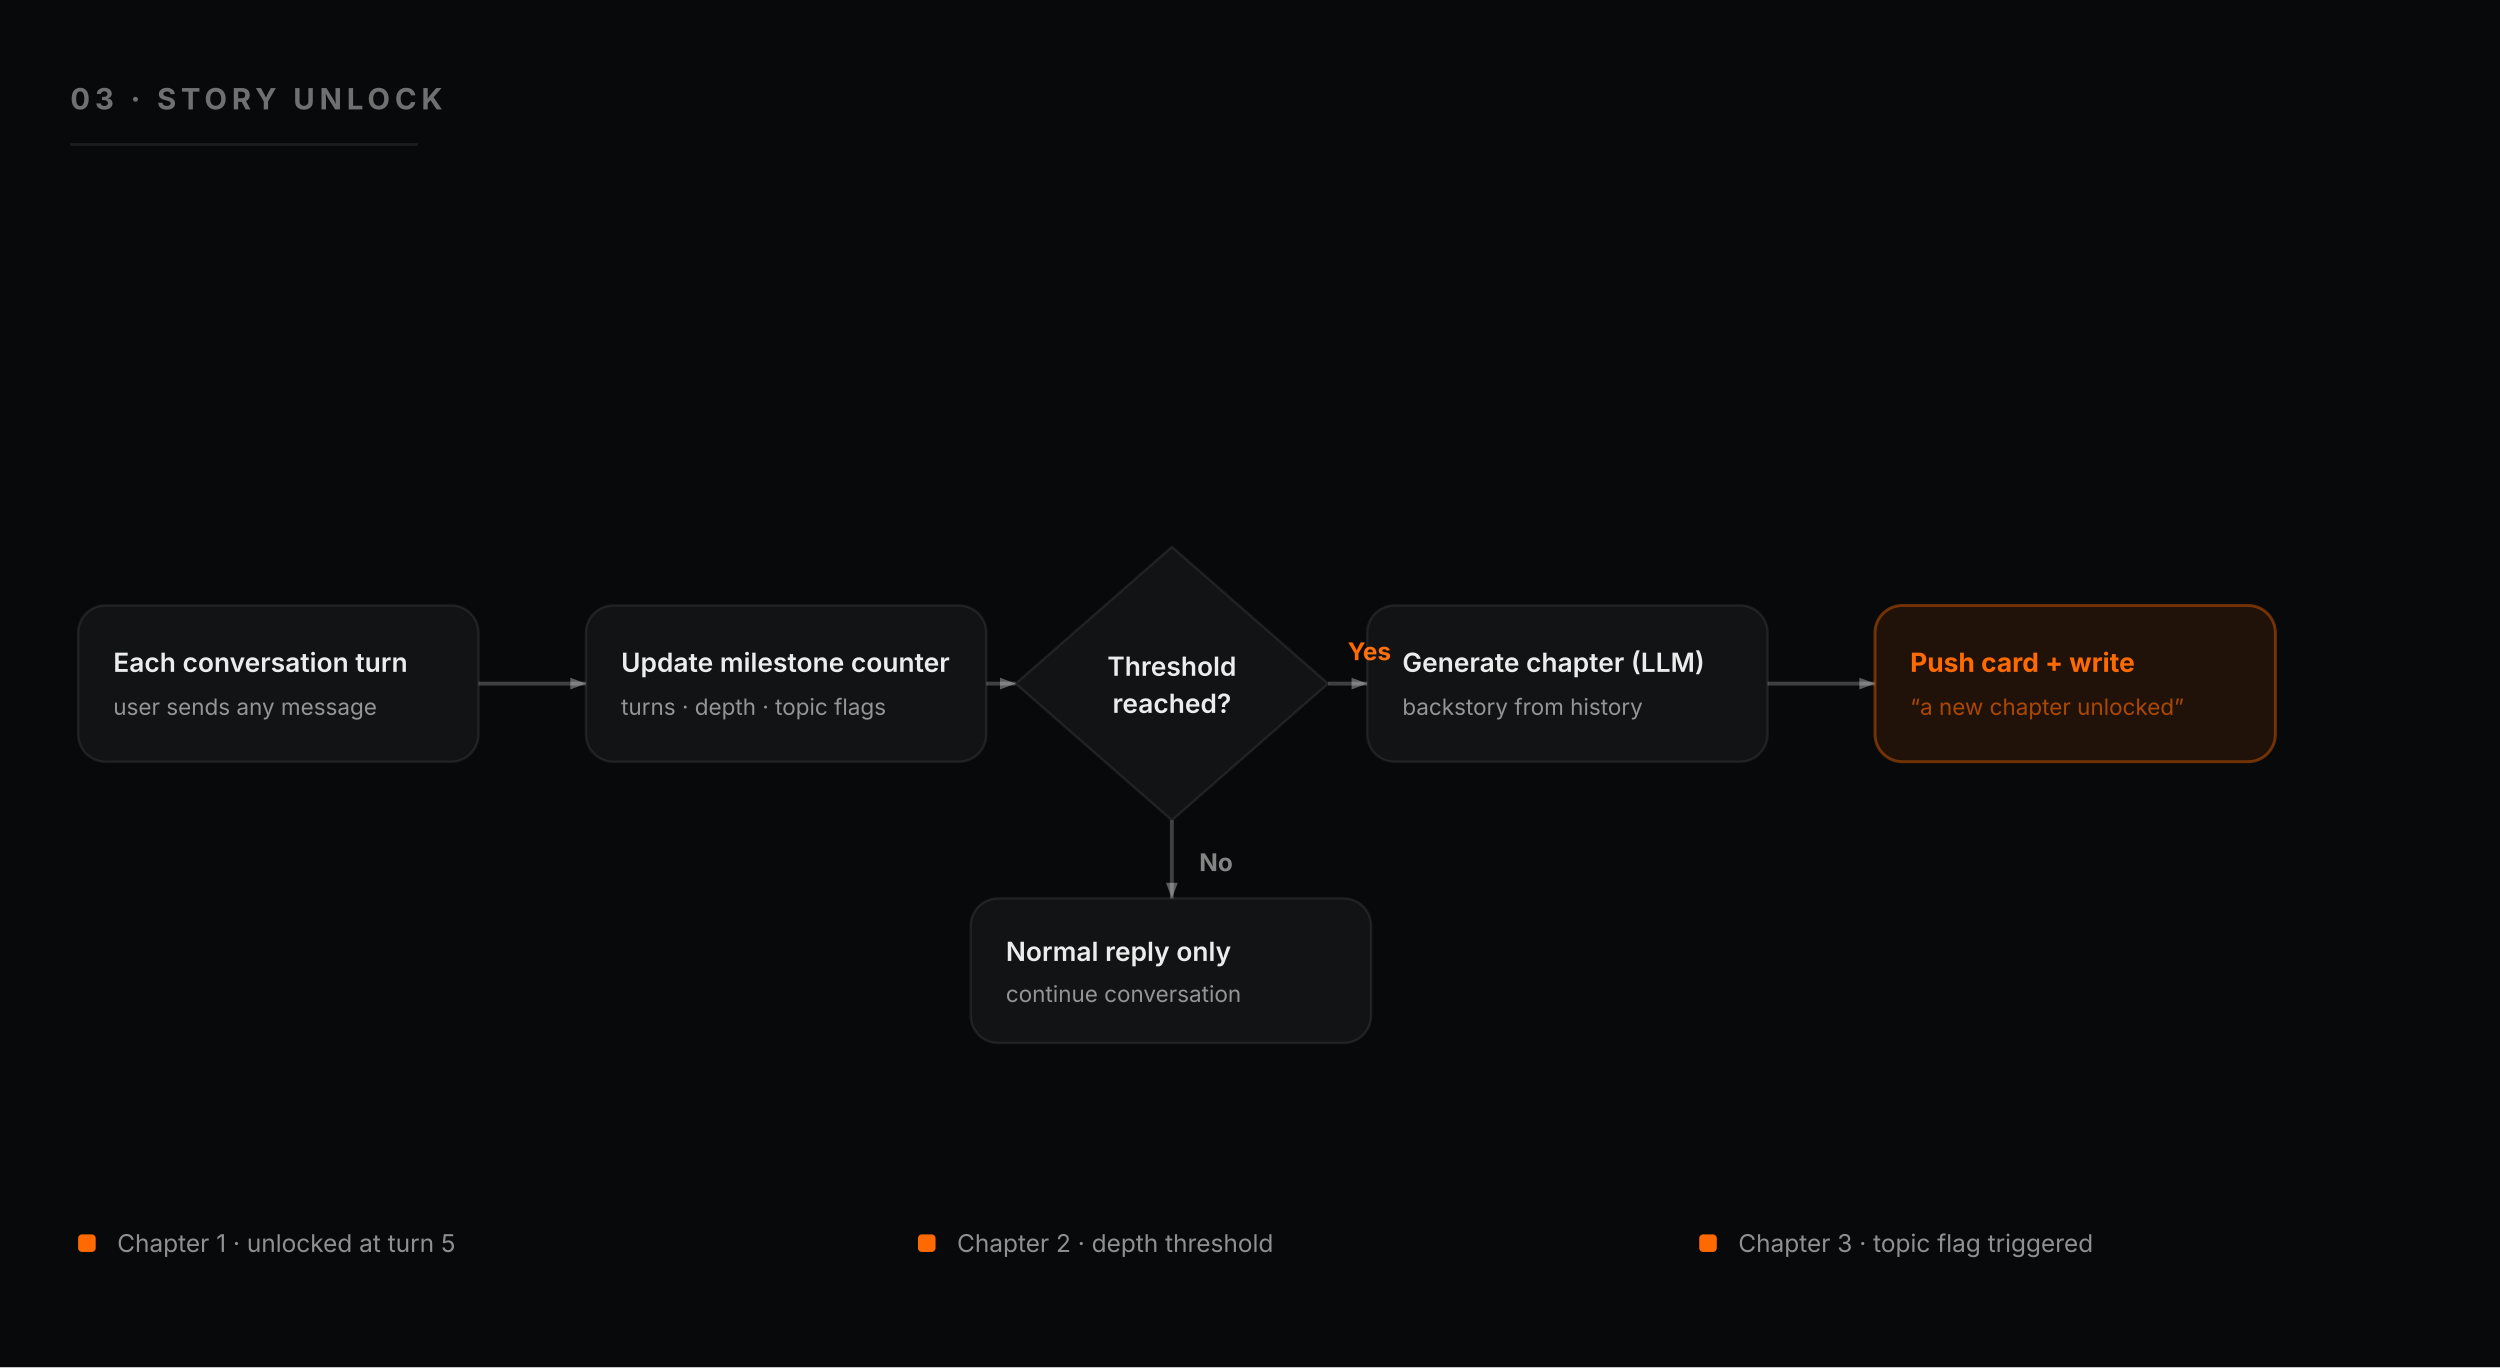
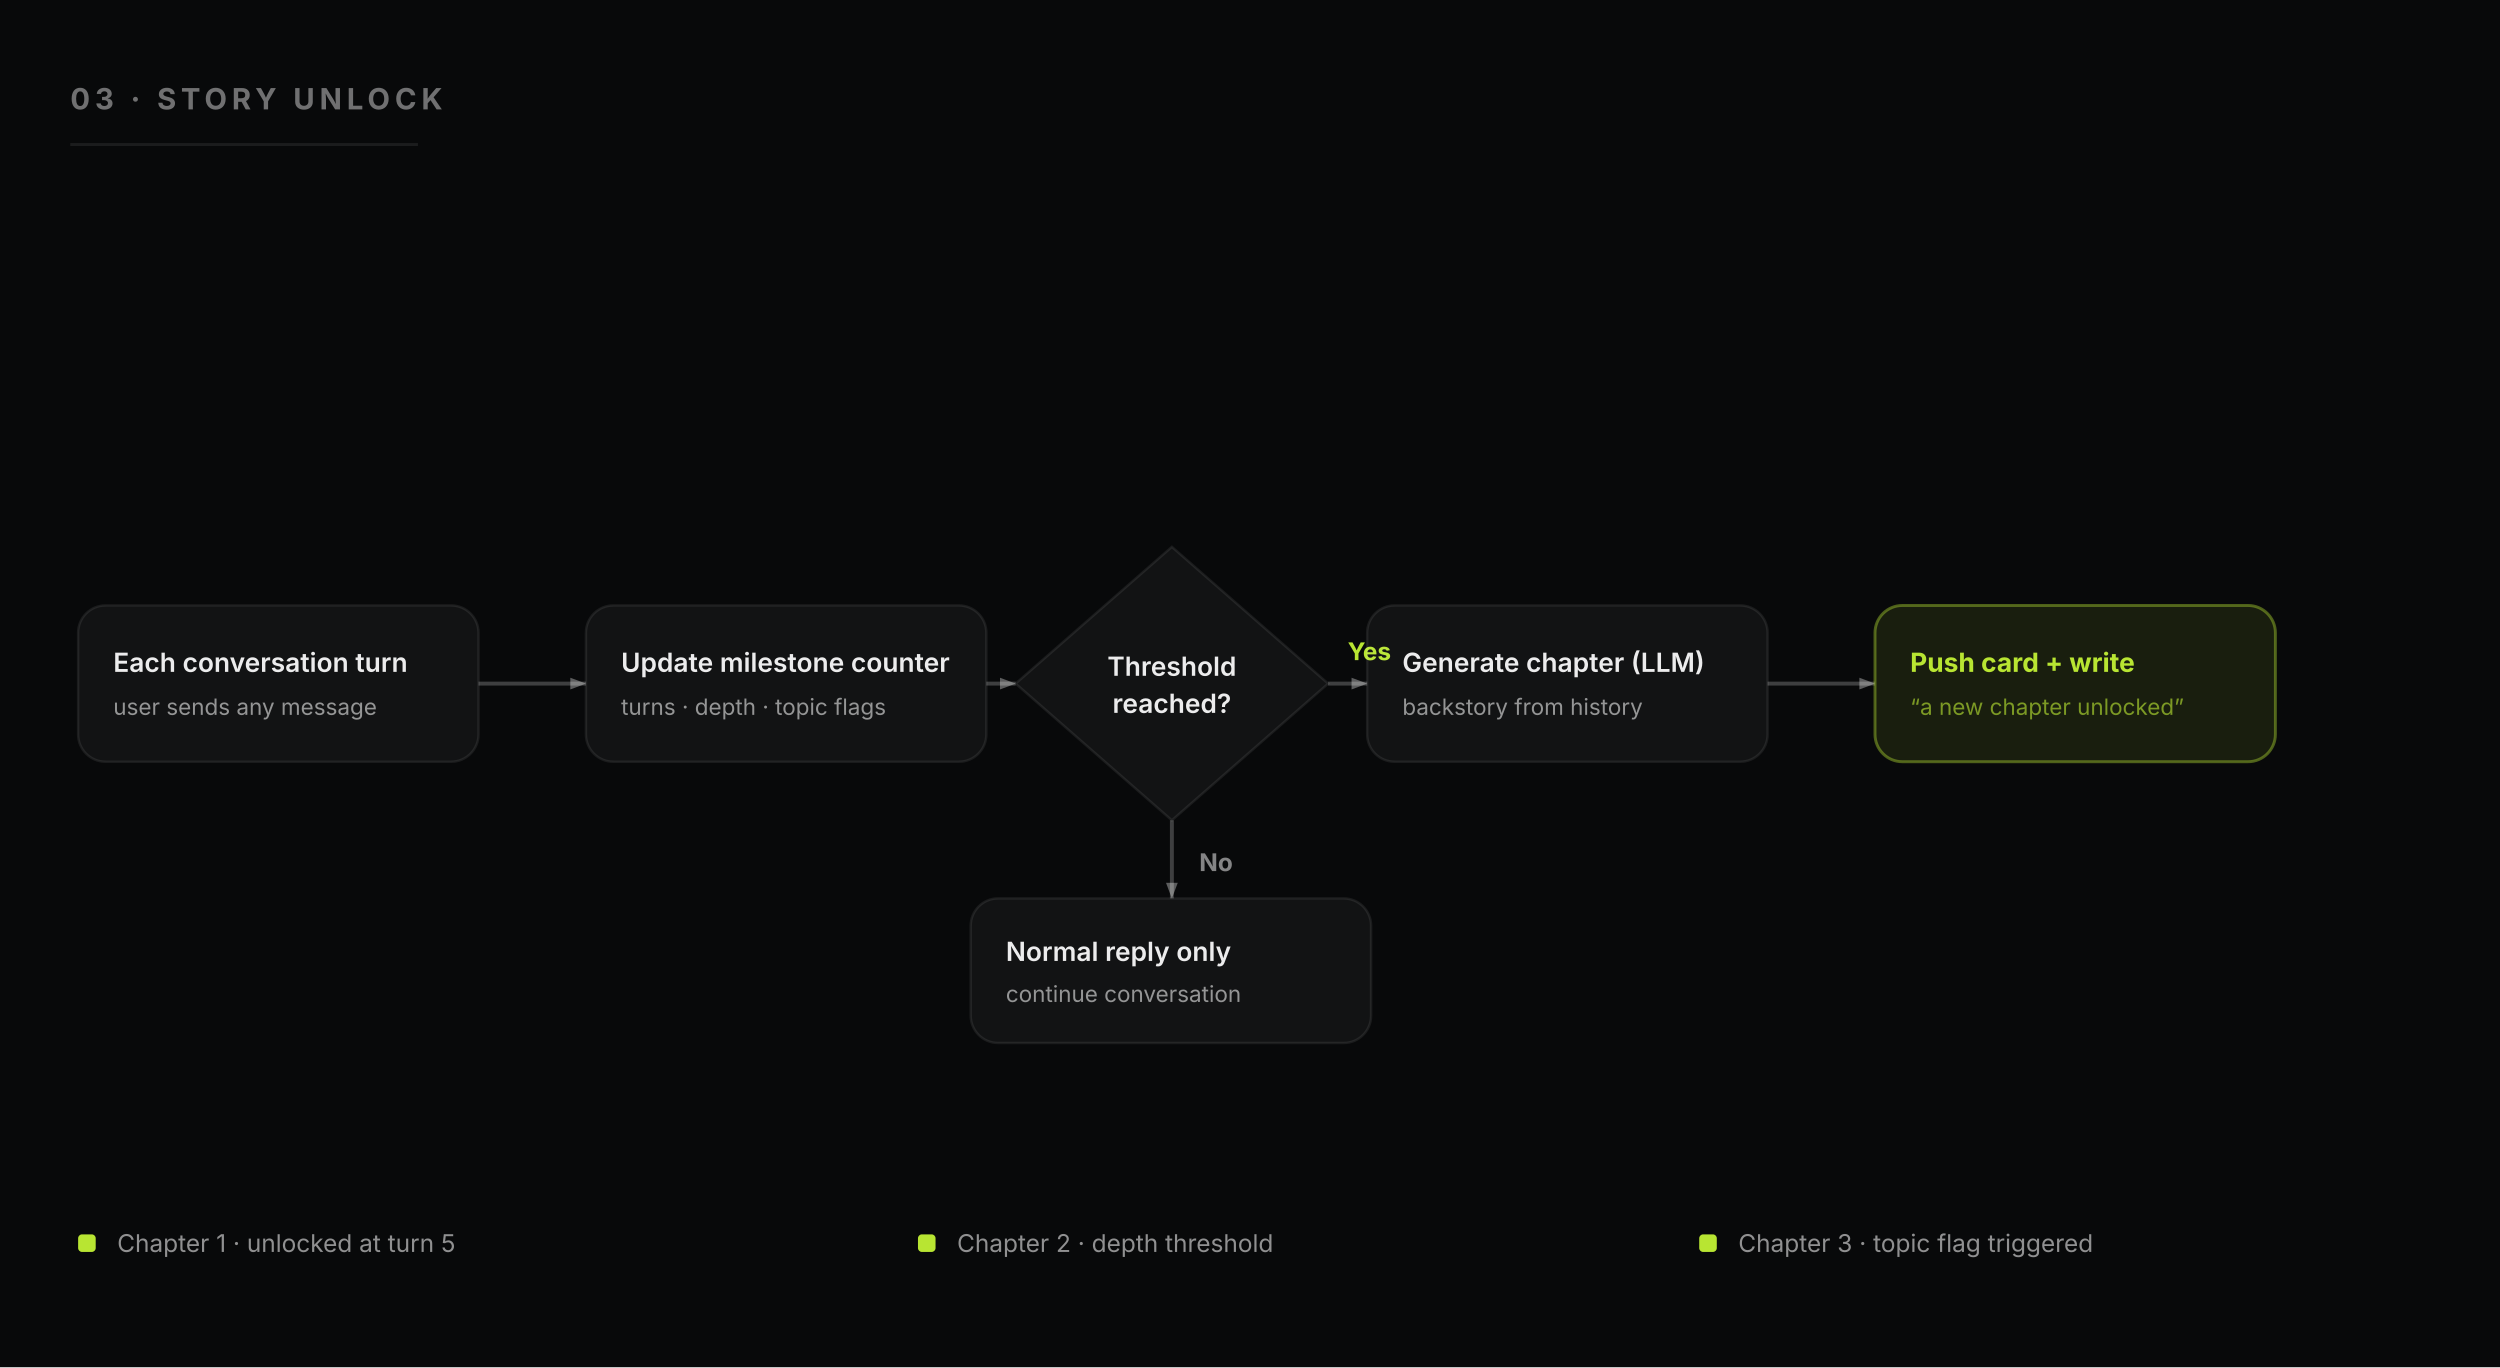
<svg xmlns="http://www.w3.org/2000/svg" viewBox="0 0 1280 700" fill="none" role="img" font-family="Inter, 'Helvetica Neue', Arial, sans-serif">
  <defs>
    <marker id="ah" markerWidth="12" markerHeight="12" refX="9" refY="4" orient="auto" markerUnits="userSpaceOnUse">
      <path d="M1 1 L9 4 L1 7 Z" fill="#FFFFFF" fill-opacity="0.34" />
    </marker>
  </defs>
  <rect width="1280" height="700" fill="#08090A" />
  <text x="36" y="56" font-size="15" font-weight="700" letter-spacing="2.5" fill="#FFFFFF" fill-opacity="0.42">03 · STORY UNLOCK</text>
  <line x1="36" y1="74" x2="214" y2="74" stroke="#FFFFFF" stroke-opacity="0.08" stroke-width="1.5" />
  <g stroke="#FFFFFF" stroke-opacity="0.22" stroke-width="2">
    <path d="M245 350 H300" marker-end="url(#ah)" />
    <path d="M505 350 H520" marker-end="url(#ah)" />
    <path d="M680 350 H700" marker-end="url(#ah)" />
    <path d="M905 350 H960" marker-end="url(#ah)" />
    <path d="M600 420 V460" marker-end="url(#ah)" />
  </g>
-   <text x="690" y="338" font-size="12.5" font-weight="700" fill="#FF6A00">Yes</text>
+   <text x="690" y="338" font-size="12.5" font-weight="700" fill="#B8E532">Yes</text>
  <text x="614" y="446" font-size="12.5" font-weight="700" fill="#FFFFFF" fill-opacity="0.5">No</text>
  <rect x="40" y="310" width="205" height="80" rx="14" fill="#FFFFFF" fill-opacity="0.04" stroke="#FFFFFF" stroke-opacity="0.08" stroke-width="1.25" />
  <text x="58" y="344" font-size="13.5" font-weight="600" fill="#FFFFFF" fill-opacity="0.92">Each conversation turn</text>
  <text x="58" y="366" font-size="11.5" fill="#FFFFFF" fill-opacity="0.55">user sends any message</text>
  <rect x="300" y="310" width="205" height="80" rx="14" fill="#FFFFFF" fill-opacity="0.04" stroke="#FFFFFF" stroke-opacity="0.08" stroke-width="1.25" />
  <text x="318" y="344" font-size="13.5" font-weight="600" fill="#FFFFFF" fill-opacity="0.92">Update milestone counter</text>
  <text x="318" y="366" font-size="11.5" fill="#FFFFFF" fill-opacity="0.55">turns · depth · topic flags</text>
  <path d="M600 280 L680 350 L600 420 L520 350 Z" fill="#FFFFFF" fill-opacity="0.04" stroke="#FFFFFF" stroke-opacity="0.08" stroke-width="1.25" />
  <text x="600" y="346" font-size="13.5" font-weight="600" fill="#FFFFFF" fill-opacity="0.92" text-anchor="middle">Threshold</text>
  <text x="600" y="365" font-size="13.5" font-weight="600" fill="#FFFFFF" fill-opacity="0.92" text-anchor="middle">reached?</text>
  <rect x="700" y="310" width="205" height="80" rx="14" fill="#FFFFFF" fill-opacity="0.04" stroke="#FFFFFF" stroke-opacity="0.08" stroke-width="1.25" />
  <text x="718" y="344" font-size="13.5" font-weight="600" fill="#FFFFFF" fill-opacity="0.92">Generate chapter (LLM)</text>
  <text x="718" y="366" font-size="11.5" fill="#FFFFFF" fill-opacity="0.55">backstory from history</text>
-   <rect x="960" y="310" width="205" height="80" rx="14" fill="#FF6A00" fill-opacity="0.10" stroke="#FF6A00" stroke-opacity="0.40" stroke-width="1.5" />
-   <text x="978" y="344" font-size="13.5" font-weight="700" fill="#FF6A00">Push card + write</text>
-   <text x="978" y="366" font-size="11.5" fill="#FF6A00" fill-opacity="0.62">“a new chapter unlocked”</text>
+   <rect x="960" y="310" width="205" height="80" rx="14" fill="#B8E532" fill-opacity="0.10" stroke="#B8E532" stroke-opacity="0.40" stroke-width="1.5" />
+   <text x="978" y="344" font-size="13.5" font-weight="700" fill="#B8E532">Push card + write</text>
+   <text x="978" y="366" font-size="11.5" fill="#B8E532" fill-opacity="0.62">“a new chapter unlocked”</text>
  <rect x="497" y="460" width="205" height="74" rx="14" fill="#FFFFFF" fill-opacity="0.04" stroke="#FFFFFF" stroke-opacity="0.08" stroke-width="1.25" />
  <text x="515" y="492" font-size="13.5" font-weight="600" fill="#FFFFFF" fill-opacity="0.92">Normal reply only</text>
  <text x="515" y="513" font-size="11.5" fill="#FFFFFF" fill-opacity="0.55">continue conversation</text>
  <g>
-     <rect x="40" y="632" width="9" height="9" rx="2" fill="#FF6A00" />
+     <rect x="40" y="632" width="9" height="9" rx="2" fill="#B8E532" />
    <text x="60" y="641" font-size="12.5" fill="#FFFFFF" fill-opacity="0.55">Chapter 1 · unlocked at turn 5</text>
-     <rect x="470" y="632" width="9" height="9" rx="2" fill="#FF6A00" />
+     <rect x="470" y="632" width="9" height="9" rx="2" fill="#B8E532" />
    <text x="490" y="641" font-size="12.5" fill="#FFFFFF" fill-opacity="0.55">Chapter 2 · depth threshold</text>
-     <rect x="870" y="632" width="9" height="9" rx="2" fill="#FF6A00" />
+     <rect x="870" y="632" width="9" height="9" rx="2" fill="#B8E532" />
    <text x="890" y="641" font-size="12.5" fill="#FFFFFF" fill-opacity="0.55">Chapter 3 · topic flag triggered</text>
  </g>
</svg>
